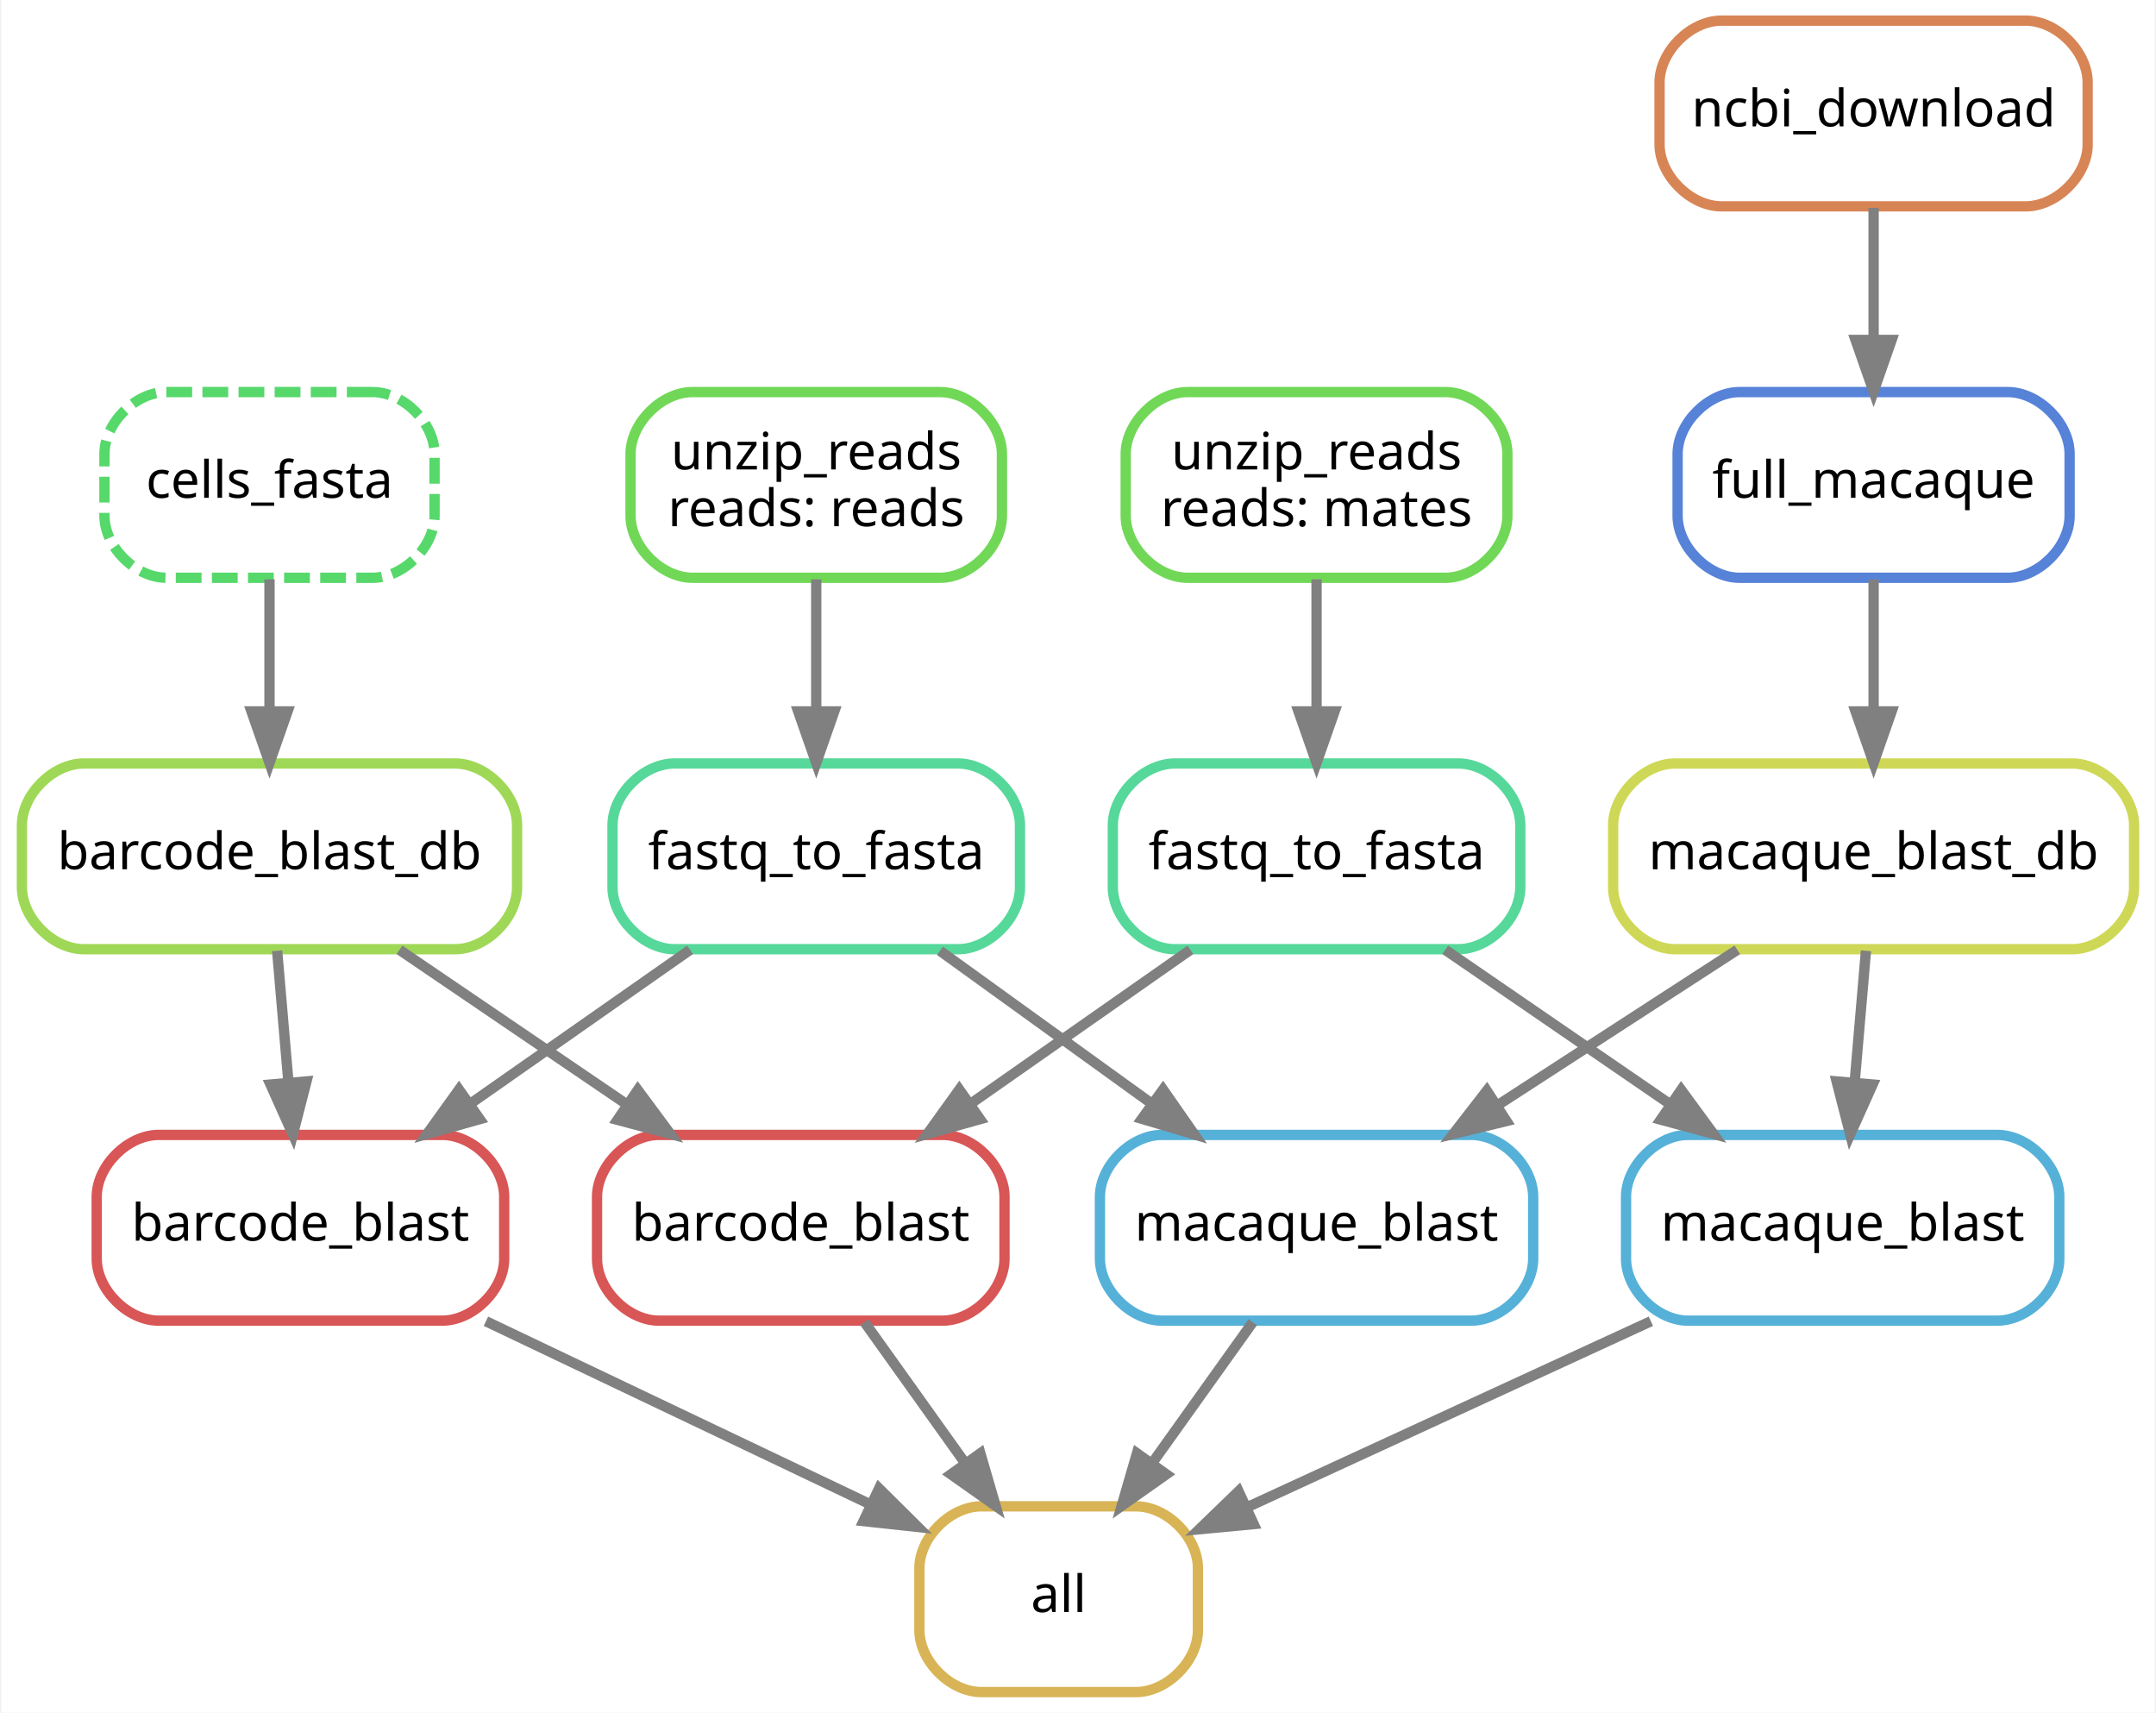
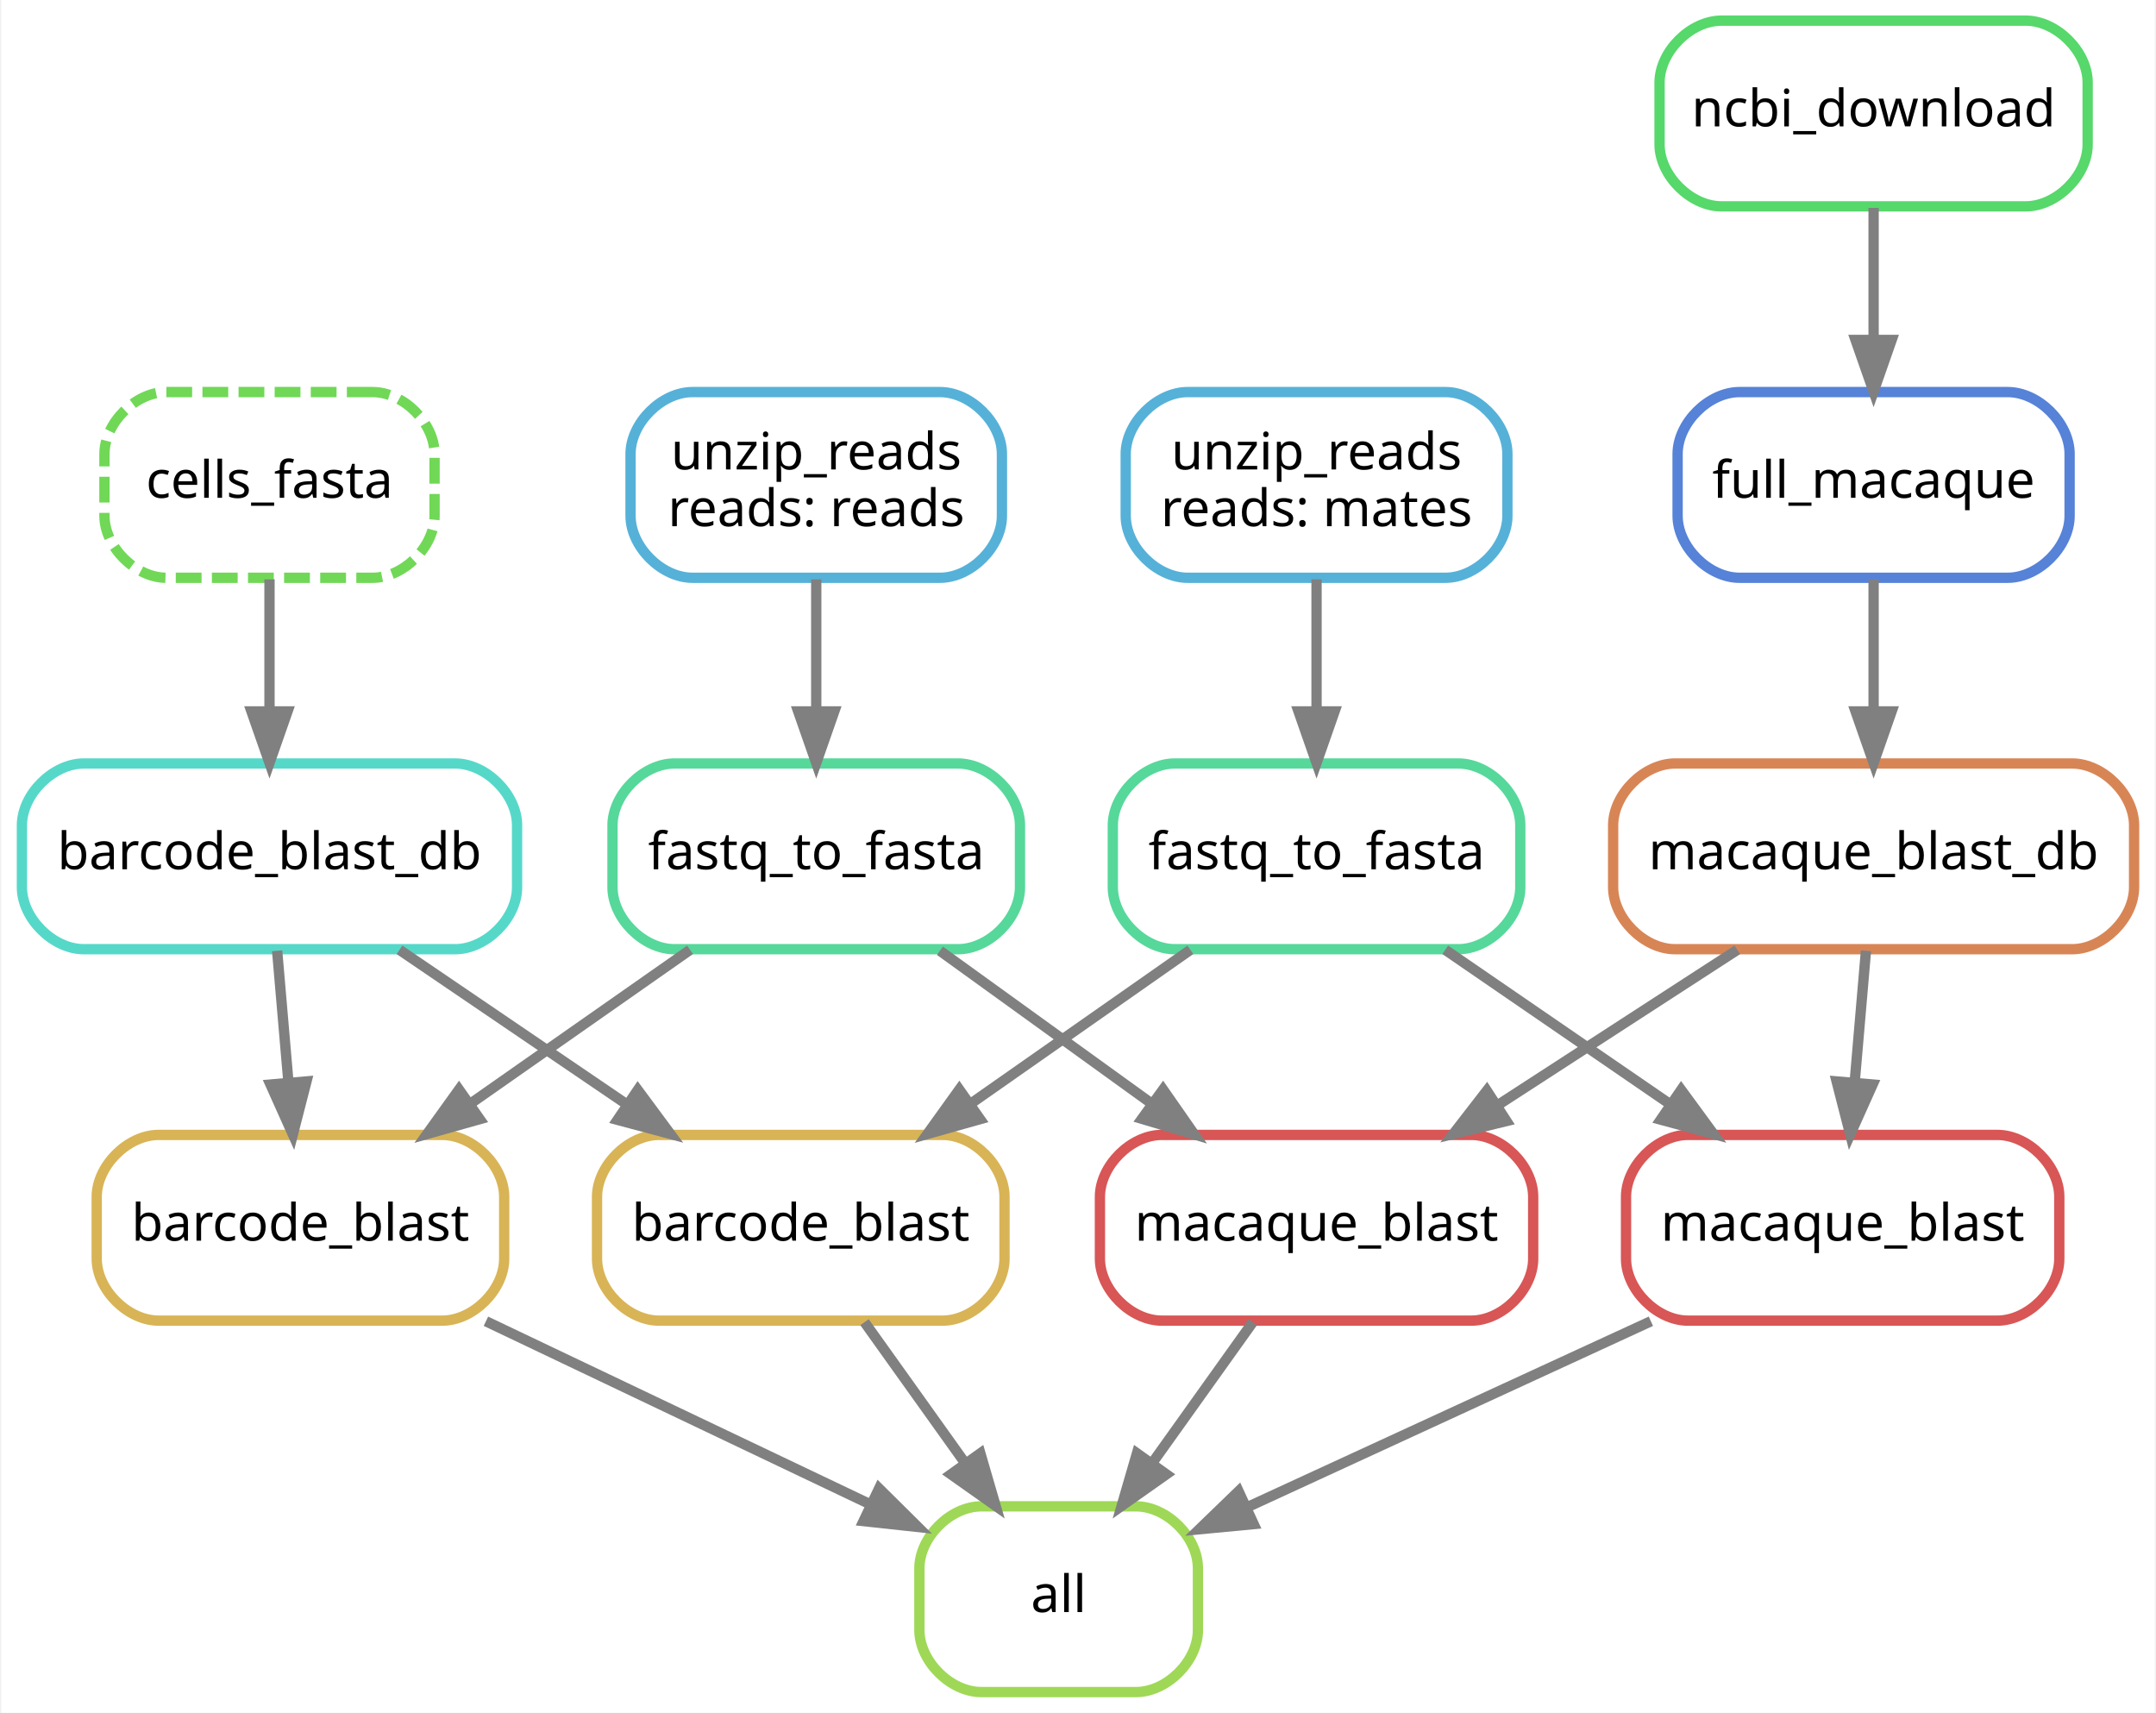
<svg xmlns="http://www.w3.org/2000/svg" width="418pt" height="332pt" viewBox="0.00 0.00 417.50 332.00">
  <g id="graph0" class="graph" transform="scale(1 1) rotate(0) translate(4 328)">
    <polygon fill="white" stroke="transparent" points="-4,4 -4,-328 413.5,-328 413.5,4 -4,4" />
    <g id="node1" class="node">
-       <path fill="none" stroke="#d8b456" stroke-width="2" d="M216,-36C216,-36 186,-36 186,-36 180,-36 174,-30 174,-24 174,-24 174,-12 174,-12 174,-6 180,0 186,0 186,0 216,0 216,0 222,0 228,-6 228,-12 228,-12 228,-24 228,-24 228,-30 222,-36 216,-36" />
+       <path fill="none" stroke="#9fd856" stroke-width="2" d="M216,-36C216,-36 186,-36 186,-36 180,-36 174,-30 174,-24 174,-24 174,-12 174,-12 174,-6 180,0 186,0 186,0 216,0 216,0 222,0 228,-6 228,-12 228,-12 228,-24 228,-24 228,-30 222,-36 216,-36" />
      <text text-anchor="middle" x="201" y="-15.5" font-family="sans" font-size="10.00">all</text>
    </g>
    <g id="node2" class="node">
-       <path fill="none" stroke="#d85656" stroke-width="2" d="M81.5,-108C81.5,-108 26.5,-108 26.5,-108 20.5,-108 14.5,-102 14.5,-96 14.5,-96 14.5,-84 14.5,-84 14.5,-78 20.5,-72 26.5,-72 26.5,-72 81.5,-72 81.5,-72 87.5,-72 93.5,-78 93.5,-84 93.5,-84 93.5,-96 93.5,-96 93.5,-102 87.5,-108 81.5,-108" />
+       <path fill="none" stroke="#d8b456" stroke-width="2" d="M81.5,-108C81.5,-108 26.5,-108 26.5,-108 20.5,-108 14.5,-102 14.5,-96 14.5,-96 14.5,-84 14.5,-84 14.5,-78 20.5,-72 26.5,-72 26.5,-72 81.5,-72 81.5,-72 87.5,-72 93.5,-78 93.5,-84 93.5,-84 93.5,-96 93.5,-96 93.5,-102 87.5,-108 81.5,-108" />
      <text text-anchor="middle" x="54" y="-87.5" font-family="sans" font-size="10.00">barcode_blast</text>
    </g>
    <g id="edge1" class="edge">
      <path fill="none" stroke="grey" stroke-width="2" d="M89.96,-71.88C112.57,-61.11 141.66,-47.26 164.39,-36.43" />
      <polygon fill="grey" stroke="grey" stroke-width="2" points="166.18,-39.46 173.71,-32 163.17,-33.14 166.18,-39.46" />
    </g>
    <g id="node3" class="node">
      <path fill="none" stroke="#56d89a" stroke-width="2" d="M181.5,-180C181.5,-180 126.5,-180 126.5,-180 120.5,-180 114.5,-174 114.5,-168 114.5,-168 114.5,-156 114.5,-156 114.5,-150 120.5,-144 126.5,-144 126.5,-144 181.5,-144 181.5,-144 187.5,-144 193.5,-150 193.5,-156 193.5,-156 193.5,-168 193.5,-168 193.5,-174 187.5,-180 181.5,-180" />
      <text text-anchor="middle" x="154" y="-159.5" font-family="sans" font-size="10.00">fastq_to_fasta</text>
    </g>
    <g id="edge5" class="edge">
      <path fill="none" stroke="grey" stroke-width="2" d="M129.54,-143.88C116.7,-134.89 100.8,-123.76 86.91,-114.03" />
      <polygon fill="grey" stroke="grey" stroke-width="2" points="88.76,-111.06 78.56,-108.19 84.74,-116.79 88.76,-111.06" />
    </g>
    <g id="node10" class="node">
-       <path fill="none" stroke="#56b1d8" stroke-width="2" d="M281,-108C281,-108 221,-108 221,-108 215,-108 209,-102 209,-96 209,-96 209,-84 209,-84 209,-78 215,-72 221,-72 221,-72 281,-72 281,-72 287,-72 293,-78 293,-84 293,-84 293,-96 293,-96 293,-102 287,-108 281,-108" />
+       <path fill="none" stroke="#d85656" stroke-width="2" d="M281,-108C281,-108 221,-108 221,-108 215,-108 209,-102 209,-96 209,-96 209,-84 209,-84 209,-78 215,-72 221,-72 221,-72 281,-72 281,-72 287,-72 293,-78 293,-84 293,-84 293,-96 293,-96 293,-102 287,-108 281,-108" />
      <text text-anchor="middle" x="251" y="-87.5" font-family="sans" font-size="10.00">macaque_blast</text>
    </g>
    <g id="edge12" class="edge">
      <path fill="none" stroke="grey" stroke-width="2" d="M177.98,-143.7C190.31,-134.8 205.52,-123.82 218.85,-114.2" />
      <polygon fill="grey" stroke="grey" stroke-width="2" points="221.24,-116.79 227.3,-108.1 217.14,-111.12 221.24,-116.79" />
    </g>
    <g id="node4" class="node">
-       <path fill="none" stroke="#70d856" stroke-width="2" d="M178,-252C178,-252 130,-252 130,-252 124,-252 118,-246 118,-240 118,-240 118,-228 118,-228 118,-222 124,-216 130,-216 130,-216 178,-216 178,-216 184,-216 190,-222 190,-228 190,-228 190,-240 190,-240 190,-246 184,-252 178,-252" />
+       <path fill="none" stroke="#56b1d8" stroke-width="2" d="M178,-252C178,-252 130,-252 130,-252 124,-252 118,-246 118,-240 118,-240 118,-228 118,-228 118,-222 124,-216 130,-216 130,-216 178,-216 178,-216 184,-216 190,-222 190,-228 190,-228 190,-240 190,-240 190,-246 184,-252 178,-252" />
      <text text-anchor="middle" x="154" y="-237" font-family="sans" font-size="10.00">unzip_reads</text>
      <text text-anchor="middle" x="154" y="-226" font-family="sans" font-size="10.00">reads: reads</text>
    </g>
    <g id="edge7" class="edge">
      <path fill="none" stroke="grey" stroke-width="2" d="M154,-215.7C154,-207.98 154,-198.71 154,-190.11" />
      <polygon fill="grey" stroke="grey" stroke-width="2" points="157.5,-190.1 154,-180.1 150.5,-190.1 157.5,-190.1" />
    </g>
    <g id="node5" class="node">
-       <path fill="none" stroke="#9fd856" stroke-width="2" d="M84,-180C84,-180 12,-180 12,-180 6,-180 0,-174 0,-168 0,-168 0,-156 0,-156 0,-150 6,-144 12,-144 12,-144 84,-144 84,-144 90,-144 96,-150 96,-156 96,-156 96,-168 96,-168 96,-174 90,-180 84,-180" />
+       <path fill="none" stroke="#56d8c9" stroke-width="2" d="M84,-180C84,-180 12,-180 12,-180 6,-180 0,-174 0,-168 0,-168 0,-156 0,-156 0,-150 6,-144 12,-144 12,-144 84,-144 84,-144 90,-144 96,-150 96,-156 96,-156 96,-168 96,-168 96,-174 90,-180 84,-180" />
      <text text-anchor="middle" x="48" y="-159.5" font-family="sans" font-size="10.00">barcode_blast_db</text>
    </g>
    <g id="edge6" class="edge">
      <path fill="none" stroke="grey" stroke-width="2" d="M49.48,-143.7C50.14,-135.98 50.94,-126.71 51.68,-118.11" />
      <polygon fill="grey" stroke="grey" stroke-width="2" points="55.17,-118.37 52.53,-108.1 48.19,-117.77 55.17,-118.37" />
    </g>
    <g id="node7" class="node">
-       <path fill="none" stroke="#d85656" stroke-width="2" d="M178.5,-108C178.5,-108 123.5,-108 123.5,-108 117.5,-108 111.5,-102 111.5,-96 111.5,-96 111.5,-84 111.5,-84 111.5,-78 117.5,-72 123.5,-72 123.5,-72 178.5,-72 178.5,-72 184.5,-72 190.5,-78 190.5,-84 190.5,-84 190.5,-96 190.5,-96 190.5,-102 184.5,-108 178.5,-108" />
+       <path fill="none" stroke="#d8b456" stroke-width="2" d="M178.5,-108C178.5,-108 123.5,-108 123.5,-108 117.5,-108 111.5,-102 111.5,-96 111.5,-96 111.5,-84 111.5,-84 111.5,-78 117.5,-72 123.5,-72 123.5,-72 178.5,-72 178.5,-72 184.5,-72 190.5,-78 190.5,-84 190.5,-84 190.5,-96 190.5,-96 190.5,-102 184.5,-108 178.5,-108" />
      <text text-anchor="middle" x="151" y="-87.5" font-family="sans" font-size="10.00">barcode_blast</text>
    </g>
    <g id="edge10" class="edge">
      <path fill="none" stroke="grey" stroke-width="2" d="M73.2,-143.88C86.41,-134.89 102.79,-123.76 117.11,-114.03" />
      <polygon fill="grey" stroke="grey" stroke-width="2" points="119.4,-116.71 125.71,-108.19 115.47,-110.92 119.4,-116.71" />
    </g>
    <g id="node6" class="node">
-       <path fill="none" stroke="#56d86b" stroke-width="2" stroke-dasharray="5,2" d="M68,-252C68,-252 28,-252 28,-252 22,-252 16,-246 16,-240 16,-240 16,-228 16,-228 16,-222 22,-216 28,-216 28,-216 68,-216 68,-216 74,-216 80,-222 80,-228 80,-228 80,-240 80,-240 80,-246 74,-252 68,-252" />
+       <path fill="none" stroke="#70d856" stroke-width="2" stroke-dasharray="5,2" d="M68,-252C68,-252 28,-252 28,-252 22,-252 16,-246 16,-240 16,-240 16,-228 16,-228 16,-222 22,-216 28,-216 28,-216 68,-216 68,-216 74,-216 80,-222 80,-228 80,-228 80,-240 80,-240 80,-246 74,-252 68,-252" />
      <text text-anchor="middle" x="48" y="-231.5" font-family="sans" font-size="10.00">cells_fasta</text>
    </g>
    <g id="edge8" class="edge">
      <path fill="none" stroke="grey" stroke-width="2" d="M48,-215.7C48,-207.98 48,-198.71 48,-190.11" />
      <polygon fill="grey" stroke="grey" stroke-width="2" points="51.5,-190.1 48,-180.1 44.5,-190.1 51.5,-190.1" />
    </g>
    <g id="edge2" class="edge">
      <path fill="none" stroke="grey" stroke-width="2" d="M163.36,-71.7C169.23,-63.47 176.37,-53.48 182.84,-44.42" />
      <polygon fill="grey" stroke="grey" stroke-width="2" points="185.82,-46.28 188.78,-36.1 180.12,-42.21 185.82,-46.28" />
    </g>
    <g id="node8" class="node">
      <path fill="none" stroke="#56d89a" stroke-width="2" d="M278.5,-180C278.5,-180 223.5,-180 223.5,-180 217.5,-180 211.5,-174 211.5,-168 211.5,-168 211.5,-156 211.5,-156 211.5,-150 217.5,-144 223.5,-144 223.5,-144 278.5,-144 278.5,-144 284.5,-144 290.5,-150 290.5,-156 290.5,-156 290.5,-168 290.5,-168 290.5,-174 284.5,-180 278.5,-180" />
      <text text-anchor="middle" x="251" y="-159.5" font-family="sans" font-size="10.00">fastq_to_fasta</text>
    </g>
    <g id="edge9" class="edge">
      <path fill="none" stroke="grey" stroke-width="2" d="M226.54,-143.88C213.7,-134.89 197.8,-123.76 183.91,-114.03" />
      <polygon fill="grey" stroke="grey" stroke-width="2" points="185.76,-111.06 175.56,-108.19 181.74,-116.79 185.76,-111.06" />
    </g>
    <g id="node14" class="node">
-       <path fill="none" stroke="#56b1d8" stroke-width="2" d="M383,-108C383,-108 323,-108 323,-108 317,-108 311,-102 311,-96 311,-96 311,-84 311,-84 311,-78 317,-72 323,-72 323,-72 383,-72 383,-72 389,-72 395,-78 395,-84 395,-84 395,-96 395,-96 395,-102 389,-108 383,-108" />
+       <path fill="none" stroke="#d85656" stroke-width="2" d="M383,-108C383,-108 323,-108 323,-108 317,-108 311,-102 311,-96 311,-96 311,-84 311,-84 311,-78 317,-72 323,-72 323,-72 383,-72 383,-72 389,-72 395,-78 395,-84 395,-84 395,-96 395,-96 395,-102 389,-108 383,-108" />
      <text text-anchor="middle" x="353" y="-87.5" font-family="sans" font-size="10.00">macaque_blast</text>
    </g>
    <g id="edge16" class="edge">
      <path fill="none" stroke="grey" stroke-width="2" d="M275.95,-143.88C289.04,-134.89 305.26,-123.76 319.44,-114.03" />
      <polygon fill="grey" stroke="grey" stroke-width="2" points="321.69,-116.73 327.95,-108.19 317.73,-110.96 321.69,-116.73" />
    </g>
    <g id="node9" class="node">
-       <path fill="none" stroke="#70d856" stroke-width="2" d="M276,-252C276,-252 226,-252 226,-252 220,-252 214,-246 214,-240 214,-240 214,-228 214,-228 214,-222 220,-216 226,-216 226,-216 276,-216 276,-216 282,-216 288,-222 288,-228 288,-228 288,-240 288,-240 288,-246 282,-252 276,-252" />
+       <path fill="none" stroke="#56b1d8" stroke-width="2" d="M276,-252C276,-252 226,-252 226,-252 220,-252 214,-246 214,-240 214,-240 214,-228 214,-228 214,-222 220,-216 226,-216 226,-216 276,-216 276,-216 282,-216 288,-222 288,-228 288,-228 288,-240 288,-240 288,-246 282,-252 276,-252" />
      <text text-anchor="middle" x="251" y="-237" font-family="sans" font-size="10.00">unzip_reads</text>
      <text text-anchor="middle" x="251" y="-226" font-family="sans" font-size="10.00">reads: mates</text>
    </g>
    <g id="edge11" class="edge">
      <path fill="none" stroke="grey" stroke-width="2" d="M251,-215.7C251,-207.98 251,-198.71 251,-190.11" />
      <polygon fill="grey" stroke="grey" stroke-width="2" points="254.5,-190.1 251,-180.1 247.5,-190.1 254.5,-190.1" />
    </g>
    <g id="edge3" class="edge">
      <path fill="none" stroke="grey" stroke-width="2" d="M238.64,-71.7C232.77,-63.47 225.63,-53.48 219.16,-44.42" />
      <polygon fill="grey" stroke="grey" stroke-width="2" points="221.88,-42.21 213.22,-36.1 216.18,-46.28 221.88,-42.21" />
    </g>
    <g id="node11" class="node">
-       <path fill="none" stroke="#ced856" stroke-width="2" d="M397.5,-180C397.5,-180 320.5,-180 320.5,-180 314.5,-180 308.5,-174 308.5,-168 308.5,-168 308.5,-156 308.5,-156 308.5,-150 314.5,-144 320.5,-144 320.5,-144 397.5,-144 397.5,-144 403.5,-144 409.5,-150 409.5,-156 409.5,-156 409.5,-168 409.5,-168 409.5,-174 403.5,-180 397.5,-180" />
+       <path fill="none" stroke="#d88556" stroke-width="2" d="M397.5,-180C397.5,-180 320.5,-180 320.5,-180 314.5,-180 308.5,-174 308.5,-168 308.5,-168 308.5,-156 308.5,-156 308.5,-150 314.5,-144 320.5,-144 320.5,-144 397.5,-144 397.5,-144 403.5,-144 409.5,-150 409.5,-156 409.5,-156 409.5,-168 409.5,-168 409.5,-174 403.5,-180 397.5,-180" />
      <text text-anchor="middle" x="359" y="-159.5" font-family="sans" font-size="10.00">macaque_blast_db</text>
    </g>
    <g id="edge13" class="edge">
      <path fill="none" stroke="grey" stroke-width="2" d="M332.58,-143.88C318.59,-134.81 301.22,-123.55 286.11,-113.76" />
      <polygon fill="grey" stroke="grey" stroke-width="2" points="287.82,-110.69 277.52,-108.19 284.01,-116.57 287.82,-110.69" />
    </g>
    <g id="edge17" class="edge">
      <path fill="none" stroke="grey" stroke-width="2" d="M357.52,-143.7C356.86,-135.98 356.06,-126.71 355.32,-118.11" />
      <polygon fill="grey" stroke="grey" stroke-width="2" points="358.81,-117.77 354.47,-108.1 351.83,-118.37 358.81,-117.77" />
    </g>
    <g id="node12" class="node">
      <path fill="none" stroke="#5682d8" stroke-width="2" d="M385,-252C385,-252 333,-252 333,-252 327,-252 321,-246 321,-240 321,-240 321,-228 321,-228 321,-222 327,-216 333,-216 333,-216 385,-216 385,-216 391,-216 397,-222 397,-228 397,-228 397,-240 397,-240 397,-246 391,-252 385,-252" />
      <text text-anchor="middle" x="359" y="-231.5" font-family="sans" font-size="10.00">full_macaque</text>
    </g>
    <g id="edge14" class="edge">
      <path fill="none" stroke="grey" stroke-width="2" d="M359,-215.7C359,-207.98 359,-198.71 359,-190.11" />
      <polygon fill="grey" stroke="grey" stroke-width="2" points="362.5,-190.1 359,-180.1 355.5,-190.1 362.5,-190.1" />
    </g>
    <g id="node13" class="node">
-       <path fill="none" stroke="#d88556" stroke-width="2" d="M388.5,-324C388.5,-324 329.5,-324 329.5,-324 323.5,-324 317.5,-318 317.5,-312 317.5,-312 317.5,-300 317.5,-300 317.5,-294 323.5,-288 329.5,-288 329.5,-288 388.5,-288 388.5,-288 394.5,-288 400.5,-294 400.5,-300 400.5,-300 400.5,-312 400.5,-312 400.5,-318 394.5,-324 388.5,-324" />
+       <path fill="none" stroke="#56d86b" stroke-width="2" d="M388.5,-324C388.5,-324 329.5,-324 329.5,-324 323.5,-324 317.5,-318 317.5,-312 317.5,-312 317.5,-300 317.5,-300 317.5,-294 323.5,-288 329.5,-288 329.5,-288 388.5,-288 388.5,-288 394.5,-288 400.5,-294 400.5,-300 400.5,-300 400.5,-312 400.5,-312 400.5,-318 394.5,-324 388.5,-324" />
      <text text-anchor="middle" x="359" y="-303.5" font-family="sans" font-size="10.00">ncbi_download</text>
    </g>
    <g id="edge15" class="edge">
      <path fill="none" stroke="grey" stroke-width="2" d="M359,-287.7C359,-279.98 359,-270.71 359,-262.11" />
      <polygon fill="grey" stroke="grey" stroke-width="2" points="362.5,-262.1 359,-252.1 355.5,-262.1 362.5,-262.1" />
    </g>
    <g id="edge4" class="edge">
      <path fill="none" stroke="grey" stroke-width="2" d="M315.82,-71.88C292.02,-60.92 261.3,-46.77 237.61,-35.86" />
      <polygon fill="grey" stroke="grey" stroke-width="2" points="238.81,-32.56 228.27,-31.56 235.88,-38.92 238.81,-32.56" />
    </g>
  </g>
</svg>
